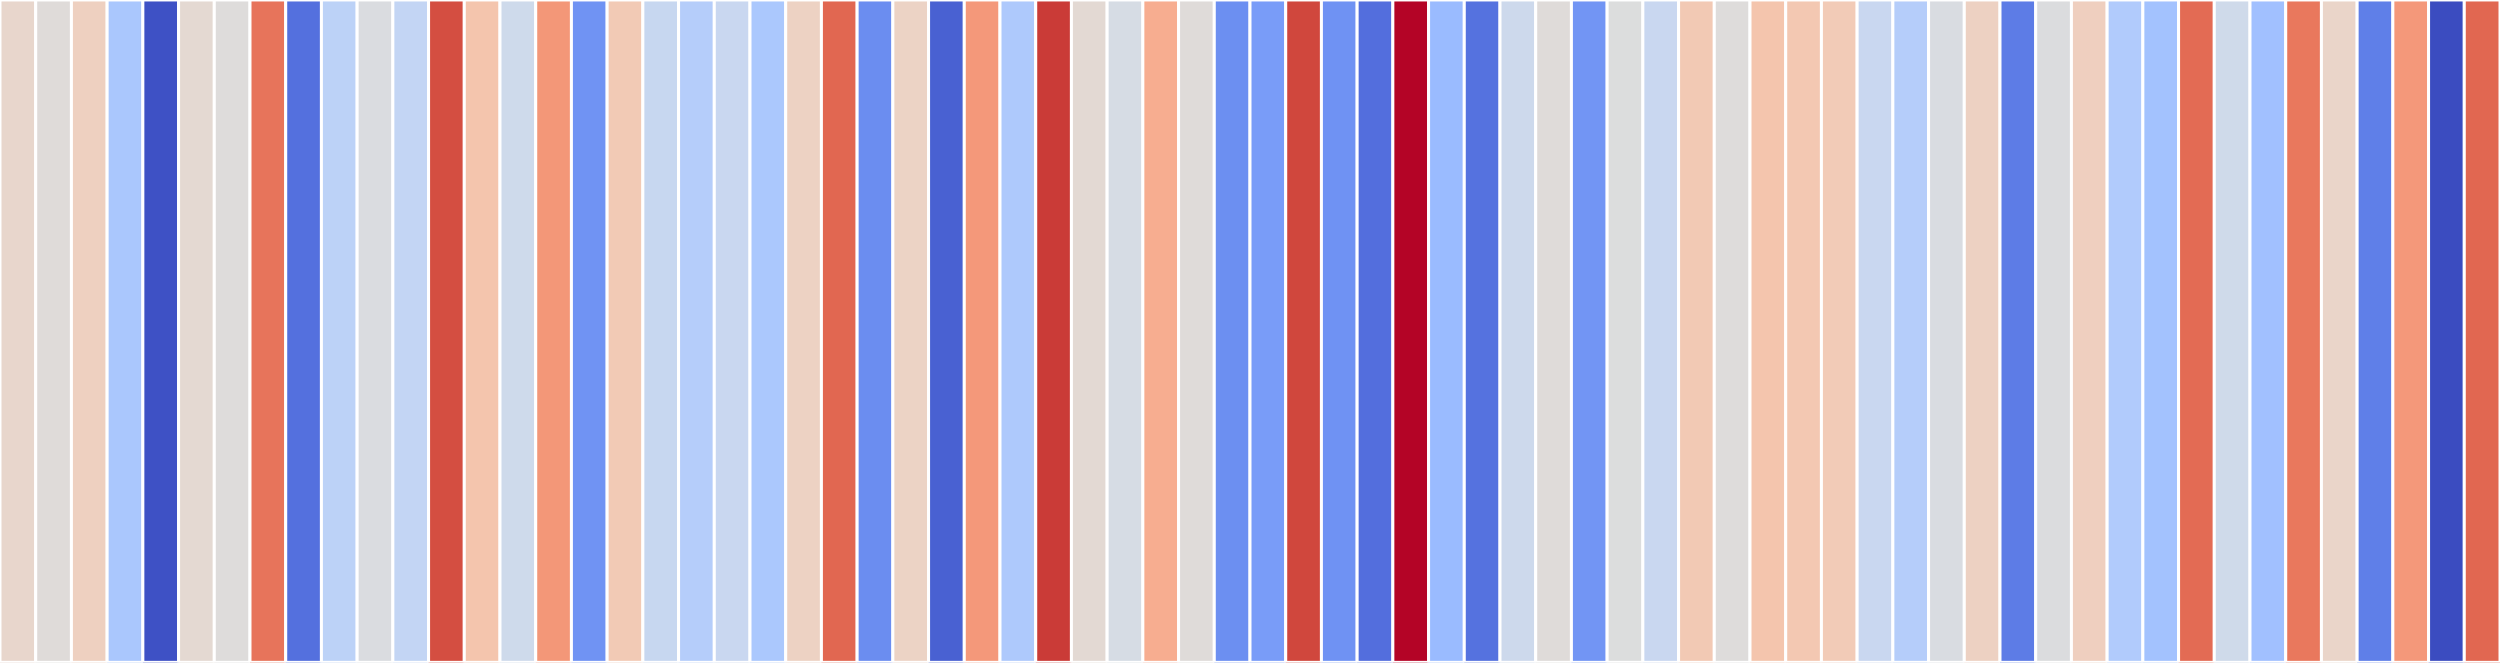
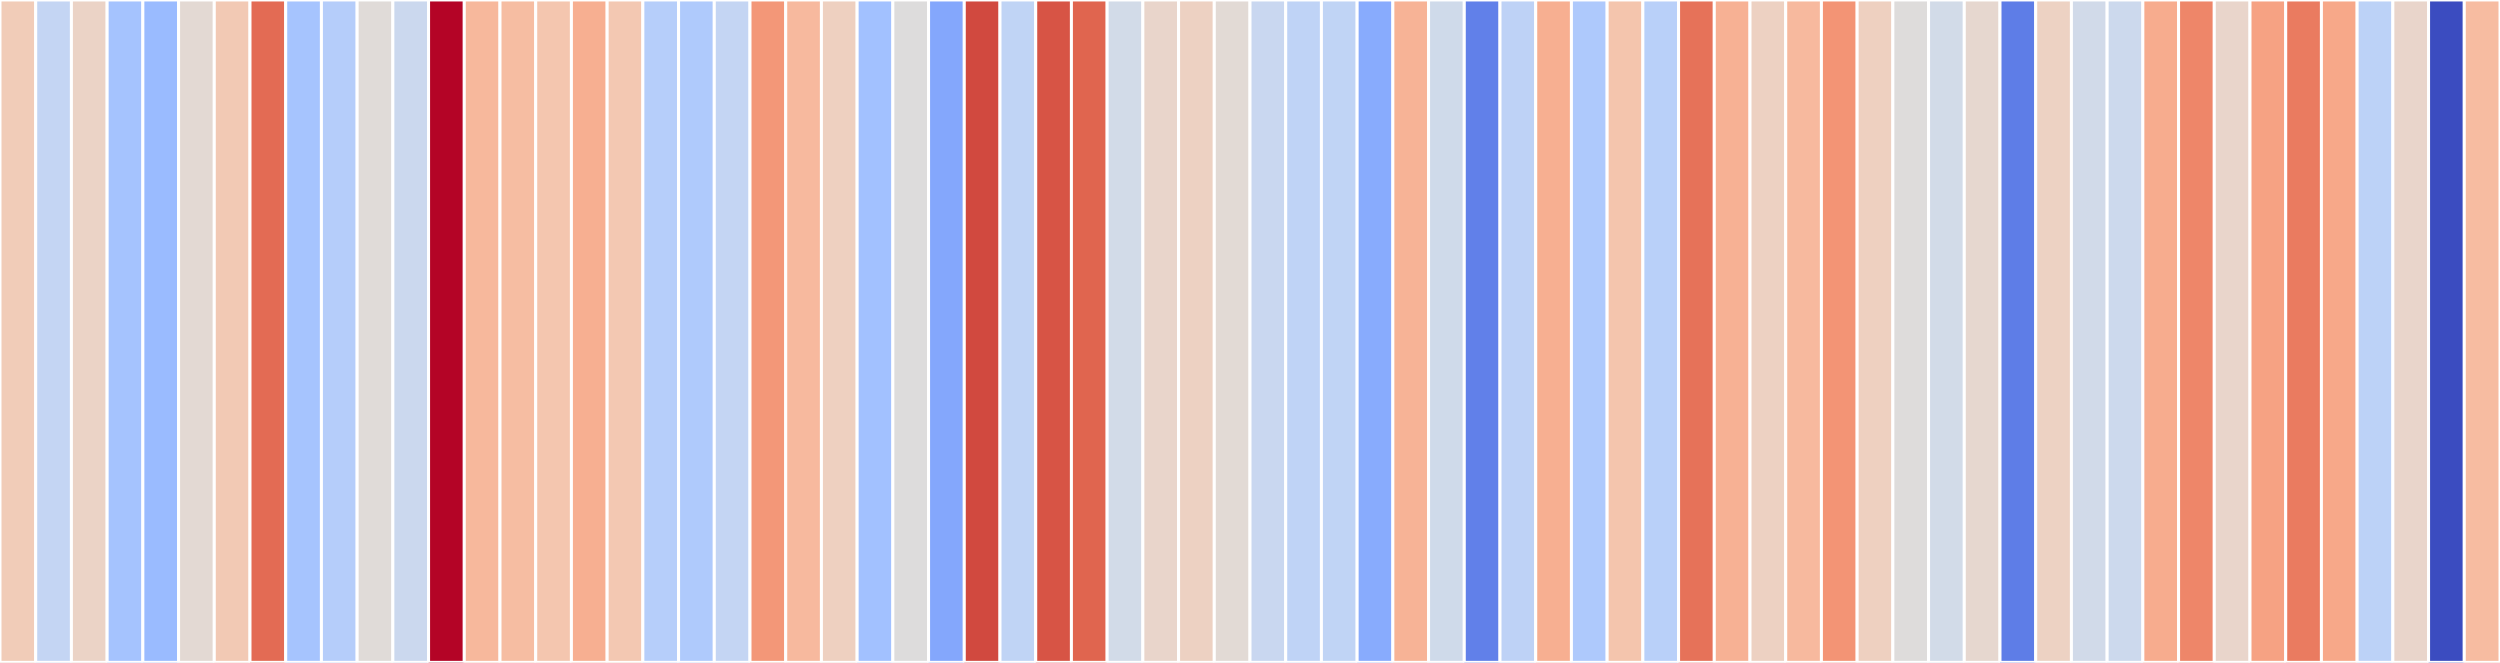
<svg xmlns="http://www.w3.org/2000/svg" width="837pt" height="221.76pt" viewBox="0 0 837 221.76" version="1.1">
  <defs>
    <style type="text/css">*{stroke-linejoin: round; stroke-linecap: butt}</style>
  </defs>
  <g id="figure_1">
    <g id="patch_1">
      <path d="M 0 221.76  L 837 221.76  L 837 0  L 0 0  z " style="fill: #ffffff" />
    </g>
    <g id="axes_1">
      <g id="QuadMesh_1">
-         <path d="M 0 -0  L 11.957 -0  L 11.957 221.76  L 0 221.76  L 0 -0  " clip-path="url(#pd4acbf7cb1)" style="fill: #e8d6cc; stroke: #ffffff" />
-         <path d="M 11.957 -0  L 23.914 -0  L 23.914 221.76  L 11.957 221.76  L 11.957 -0  " clip-path="url(#pd4acbf7cb1)" style="fill: #dfdbd9; stroke: #ffffff" />
-         <path d="M 23.914 -0  L 35.871 -0  L 35.871 221.76  L 23.914 221.76  L 23.914 -0  " clip-path="url(#pd4acbf7cb1)" style="fill: #eed0c0; stroke: #ffffff" />
-         <path d="M 35.871 -0  L 47.829 -0  L 47.829 221.76  L 35.871 221.76  L 35.871 -0  " clip-path="url(#pd4acbf7cb1)" style="fill: #aac7fd; stroke: #ffffff" />
-         <path d="M 47.829 -0  L 59.786 -0  L 59.786 221.76  L 47.829 221.76  L 47.829 -0  " clip-path="url(#pd4acbf7cb1)" style="fill: #3e51c5; stroke: #ffffff" />
-         <path d="M 59.786 -0  L 71.743 -0  L 71.743 221.76  L 59.786 221.76  L 59.786 -0  " clip-path="url(#pd4acbf7cb1)" style="fill: #e4d9d2; stroke: #ffffff" />
-         <path d="M 71.743 -0  L 83.7 -0  L 83.7 221.76  L 71.743 221.76  L 71.743 -0  " clip-path="url(#pd4acbf7cb1)" style="fill: #dedcdb; stroke: #ffffff" />
-         <path d="M 83.7 -0  L 95.657 -0  L 95.657 221.76  L 83.7 221.76  L 83.7 -0  " clip-path="url(#pd4acbf7cb1)" style="fill: #e7745b; stroke: #ffffff" />
-         <path d="M 95.657 -0  L 107.614 -0  L 107.614 221.76  L 95.657 221.76  L 95.657 -0  " clip-path="url(#pd4acbf7cb1)" style="fill: #5470de; stroke: #ffffff" />
-         <path d="M 107.614 -0  L 119.571 -0  L 119.571 221.76  L 107.614 221.76  L 107.614 -0  " clip-path="url(#pd4acbf7cb1)" style="fill: #bcd2f7; stroke: #ffffff" />
-         <path d="M 119.571 -0  L 131.529 -0  L 131.529 221.76  L 119.571 221.76  L 119.571 -0  " clip-path="url(#pd4acbf7cb1)" style="fill: #dadce0; stroke: #ffffff" />
-         <path d="M 131.529 -0  L 143.486 -0  L 143.486 221.76  L 131.529 221.76  L 131.529 -0  " clip-path="url(#pd4acbf7cb1)" style="fill: #c3d5f4; stroke: #ffffff" />
-         <path d="M 143.486 -0  L 155.443 -0  L 155.443 221.76  L 143.486 221.76  L 143.486 -0  " clip-path="url(#pd4acbf7cb1)" style="fill: #d44e41; stroke: #ffffff" />
-         <path d="M 155.443 -0  L 167.4 -0  L 167.4 221.76  L 155.443 221.76  L 155.443 -0  " clip-path="url(#pd4acbf7cb1)" style="fill: #f4c5ad; stroke: #ffffff" />
-         <path d="M 167.4 -0  L 179.357 -0  L 179.357 221.76  L 167.4 221.76  L 167.4 -0  " clip-path="url(#pd4acbf7cb1)" style="fill: #cedaeb; stroke: #ffffff" />
-         <path d="M 179.357 -0  L 191.314 -0  L 191.314 221.76  L 179.357 221.76  L 179.357 -0  " clip-path="url(#pd4acbf7cb1)" style="fill: #f39778; stroke: #ffffff" />
-         <path d="M 191.314 -0  L 203.271 -0  L 203.271 221.76  L 191.314 221.76  L 191.314 -0  " clip-path="url(#pd4acbf7cb1)" style="fill: #7093f3; stroke: #ffffff" />
-         <path d="M 203.271 -0  L 215.229 -0  L 215.229 221.76  L 203.271 221.76  L 203.271 -0  " clip-path="url(#pd4acbf7cb1)" style="fill: #f2cab5; stroke: #ffffff" />
-         <path d="M 215.229 -0  L 227.186 -0  L 227.186 221.76  L 215.229 221.76  L 215.229 -0  " clip-path="url(#pd4acbf7cb1)" style="fill: #c7d7f0; stroke: #ffffff" />
-         <path d="M 227.186 -0  L 239.143 -0  L 239.143 221.76  L 227.186 221.76  L 227.186 -0  " clip-path="url(#pd4acbf7cb1)" style="fill: #b5cdfa; stroke: #ffffff" />
-         <path d="M 239.143 -0  L 251.1 -0  L 251.1 221.76  L 239.143 221.76  L 239.143 -0  " clip-path="url(#pd4acbf7cb1)" style="fill: #c9d7f0; stroke: #ffffff" />
-         <path d="M 251.1 -0  L 263.057 -0  L 263.057 221.76  L 251.1 221.76  L 251.1 -0  " clip-path="url(#pd4acbf7cb1)" style="fill: #abc8fd; stroke: #ffffff" />
-         <path d="M 263.057 -0  L 275.014 -0  L 275.014 221.76  L 263.057 221.76  L 263.057 -0  " clip-path="url(#pd4acbf7cb1)" style="fill: #edd2c3; stroke: #ffffff" />
-         <path d="M 275.014 -0  L 286.971 -0  L 286.971 221.76  L 275.014 221.76  L 275.014 -0  " clip-path="url(#pd4acbf7cb1)" style="fill: #e16751; stroke: #ffffff" />
-         <path d="M 286.971 -0  L 298.929 -0  L 298.929 221.76  L 286.971 221.76  L 286.971 -0  " clip-path="url(#pd4acbf7cb1)" style="fill: #6b8df0; stroke: #ffffff" />
-         <path d="M 298.929 -0  L 310.886 -0  L 310.886 221.76  L 298.929 221.76  L 298.929 -0  " clip-path="url(#pd4acbf7cb1)" style="fill: #ecd3c5; stroke: #ffffff" />
-         <path d="M 310.886 -0  L 322.843 -0  L 322.843 221.76  L 310.886 221.76  L 310.886 -0  " clip-path="url(#pd4acbf7cb1)" style="fill: #4961d2; stroke: #ffffff" />
-         <path d="M 322.843 -0  L 334.8 -0  L 334.8 221.76  L 322.843 221.76  L 322.843 -0  " clip-path="url(#pd4acbf7cb1)" style="fill: #f4987a; stroke: #ffffff" />
-         <path d="M 334.8 -0  L 346.757 -0  L 346.757 221.76  L 334.8 221.76  L 334.8 -0  " clip-path="url(#pd4acbf7cb1)" style="fill: #aec9fc; stroke: #ffffff" />
-         <path d="M 346.757 -0  L 358.714 -0  L 358.714 221.76  L 346.757 221.76  L 346.757 -0  " clip-path="url(#pd4acbf7cb1)" style="fill: #ca3b37; stroke: #ffffff" />
-         <path d="M 358.714 -0  L 370.671 -0  L 370.671 221.76  L 358.714 221.76  L 358.714 -0  " clip-path="url(#pd4acbf7cb1)" style="fill: #e3d9d3; stroke: #ffffff" />
-         <path d="M 370.671 -0  L 382.629 -0  L 382.629 221.76  L 370.671 221.76  L 370.671 -0  " clip-path="url(#pd4acbf7cb1)" style="fill: #d6dce4; stroke: #ffffff" />
-         <path d="M 382.629 -0  L 394.586 -0  L 394.586 221.76  L 382.629 221.76  L 382.629 -0  " clip-path="url(#pd4acbf7cb1)" style="fill: #f7ad90; stroke: #ffffff" />
-         <path d="M 394.586 -0  L 406.543 -0  L 406.543 221.76  L 394.586 221.76  L 394.586 -0  " clip-path="url(#pd4acbf7cb1)" style="fill: #dfdbd9; stroke: #ffffff" />
-         <path d="M 406.543 -0  L 418.5 -0  L 418.5 221.76  L 406.543 221.76  L 406.543 -0  " clip-path="url(#pd4acbf7cb1)" style="fill: #6c8ff1; stroke: #ffffff" />
-         <path d="M 418.5 -0  L 430.457 -0  L 430.457 221.76  L 418.5 221.76  L 418.5 -0  " clip-path="url(#pd4acbf7cb1)" style="fill: #799cf8; stroke: #ffffff" />
-         <path d="M 430.457 -0  L 442.414 -0  L 442.414 221.76  L 430.457 221.76  L 430.457 -0  " clip-path="url(#pd4acbf7cb1)" style="fill: #d0473d; stroke: #ffffff" />
-         <path d="M 442.414 -0  L 454.371 -0  L 454.371 221.76  L 442.414 221.76  L 442.414 -0  " clip-path="url(#pd4acbf7cb1)" style="fill: #6f92f3; stroke: #ffffff" />
-         <path d="M 454.371 -0  L 466.329 -0  L 466.329 221.76  L 454.371 221.76  L 454.371 -0  " clip-path="url(#pd4acbf7cb1)" style="fill: #536edd; stroke: #ffffff" />
-         <path d="M 466.329 -0  L 478.286 -0  L 478.286 221.76  L 466.329 221.76  L 466.329 -0  " clip-path="url(#pd4acbf7cb1)" style="fill: #b40426; stroke: #ffffff" />
-         <path d="M 478.286 -0  L 490.243 -0  L 490.243 221.76  L 478.286 221.76  L 478.286 -0  " clip-path="url(#pd4acbf7cb1)" style="fill: #9abbff; stroke: #ffffff" />
-         <path d="M 490.243 -0  L 502.2 -0  L 502.2 221.76  L 490.243 221.76  L 490.243 -0  " clip-path="url(#pd4acbf7cb1)" style="fill: #5572df; stroke: #ffffff" />
-         <path d="M 502.2 -0  L 514.157 -0  L 514.157 221.76  L 502.2 221.76  L 502.2 -0  " clip-path="url(#pd4acbf7cb1)" style="fill: #cdd9ec; stroke: #ffffff" />
-         <path d="M 514.157 -0  L 526.114 -0  L 526.114 221.76  L 514.157 221.76  L 514.157 -0  " clip-path="url(#pd4acbf7cb1)" style="fill: #dfdbd9; stroke: #ffffff" />
-         <path d="M 526.114 -0  L 538.071 -0  L 538.071 221.76  L 526.114 221.76  L 526.114 -0  " clip-path="url(#pd4acbf7cb1)" style="fill: #7295f4; stroke: #ffffff" />
-         <path d="M 538.071 -0  L 550.029 -0  L 550.029 221.76  L 538.071 221.76  L 538.071 -0  " clip-path="url(#pd4acbf7cb1)" style="fill: #dcdddd; stroke: #ffffff" />
-         <path d="M 550.029 -0  L 561.986 -0  L 561.986 221.76  L 550.029 221.76  L 550.029 -0  " clip-path="url(#pd4acbf7cb1)" style="fill: #c9d7f0; stroke: #ffffff" />
-         <path d="M 561.986 -0  L 573.943 -0  L 573.943 221.76  L 561.986 221.76  L 561.986 -0  " clip-path="url(#pd4acbf7cb1)" style="fill: #f2c9b4; stroke: #ffffff" />
-         <path d="M 573.943 -0  L 585.9 -0  L 585.9 221.76  L 573.943 221.76  L 573.943 -0  " clip-path="url(#pd4acbf7cb1)" style="fill: #dedcdb; stroke: #ffffff" />
-         <path d="M 585.9 -0  L 597.857 -0  L 597.857 221.76  L 585.9 221.76  L 585.9 -0  " clip-path="url(#pd4acbf7cb1)" style="fill: #f4c5ad; stroke: #ffffff" />
-         <path d="M 597.857 -0  L 609.814 -0  L 609.814 221.76  L 597.857 221.76  L 597.857 -0  " clip-path="url(#pd4acbf7cb1)" style="fill: #f3c8b2; stroke: #ffffff" />
-         <path d="M 609.814 -0  L 621.771 -0  L 621.771 221.76  L 609.814 221.76  L 609.814 -0  " clip-path="url(#pd4acbf7cb1)" style="fill: #f2cbb7; stroke: #ffffff" />
-         <path d="M 621.771 -0  L 633.729 -0  L 633.729 221.76  L 621.771 221.76  L 621.771 -0  " clip-path="url(#pd4acbf7cb1)" style="fill: #c9d7f0; stroke: #ffffff" />
-         <path d="M 633.729 -0  L 645.686 -0  L 645.686 221.76  L 633.729 221.76  L 633.729 -0  " clip-path="url(#pd4acbf7cb1)" style="fill: #b5cdfa; stroke: #ffffff" />
-         <path d="M 645.686 -0  L 657.643 -0  L 657.643 221.76  L 645.686 221.76  L 645.686 -0  " clip-path="url(#pd4acbf7cb1)" style="fill: #d9dce1; stroke: #ffffff" />
-         <path d="M 657.643 -0  L 669.6 -0  L 669.6 221.76  L 657.643 221.76  L 657.643 -0  " clip-path="url(#pd4acbf7cb1)" style="fill: #edd1c2; stroke: #ffffff" />
-         <path d="M 669.6 -0  L 681.557 -0  L 681.557 221.76  L 669.6 221.76  L 669.6 -0  " clip-path="url(#pd4acbf7cb1)" style="fill: #5d7ce6; stroke: #ffffff" />
-         <path d="M 681.557 -0  L 693.514 -0  L 693.514 221.76  L 681.557 221.76  L 681.557 -0  " clip-path="url(#pd4acbf7cb1)" style="fill: #dbdcde; stroke: #ffffff" />
-         <path d="M 693.514 -0  L 705.471 -0  L 705.471 221.76  L 693.514 221.76  L 693.514 -0  " clip-path="url(#pd4acbf7cb1)" style="fill: #efcfbf; stroke: #ffffff" />
-         <path d="M 705.471 -0  L 717.429 -0  L 717.429 221.76  L 705.471 221.76  L 705.471 -0  " clip-path="url(#pd4acbf7cb1)" style="fill: #b1cbfc; stroke: #ffffff" />
-         <path d="M 717.429 -0  L 729.386 -0  L 729.386 221.76  L 717.429 221.76  L 717.429 -0  " clip-path="url(#pd4acbf7cb1)" style="fill: #a3c2fe; stroke: #ffffff" />
-         <path d="M 729.386 -0  L 741.343 -0  L 741.343 221.76  L 729.386 221.76  L 729.386 -0  " clip-path="url(#pd4acbf7cb1)" style="fill: #e36b54; stroke: #ffffff" />
-         <path d="M 741.343 -0  L 753.3 -0  L 753.3 221.76  L 741.343 221.76  L 741.343 -0  " clip-path="url(#pd4acbf7cb1)" style="fill: #cfdaea; stroke: #ffffff" />
-         <path d="M 753.3 -0  L 765.257 -0  L 765.257 221.76  L 753.3 221.76  L 753.3 -0  " clip-path="url(#pd4acbf7cb1)" style="fill: #a1c0ff; stroke: #ffffff" />
-         <path d="M 765.257 -0  L 777.214 -0  L 777.214 221.76  L 765.257 221.76  L 765.257 -0  " clip-path="url(#pd4acbf7cb1)" style="fill: #e9785d; stroke: #ffffff" />
-         <path d="M 777.214 -0  L 789.171 -0  L 789.171 221.76  L 777.214 221.76  L 777.214 -0  " clip-path="url(#pd4acbf7cb1)" style="fill: #ead5c9; stroke: #ffffff" />
-         <path d="M 789.171 -0  L 801.129 -0  L 801.129 221.76  L 789.171 221.76  L 789.171 -0  " clip-path="url(#pd4acbf7cb1)" style="fill: #5f7fe8; stroke: #ffffff" />
-         <path d="M 801.129 -0  L 813.086 -0  L 813.086 221.76  L 801.129 221.76  L 801.129 -0  " clip-path="url(#pd4acbf7cb1)" style="fill: #f4987a; stroke: #ffffff" />
-         <path d="M 813.086 -0  L 825.043 -0  L 825.043 221.76  L 813.086 221.76  L 813.086 -0  " clip-path="url(#pd4acbf7cb1)" style="fill: #3b4cc0; stroke: #ffffff" />
-         <path d="M 825.043 -0  L 837 -0  L 837 221.76  L 825.043 221.76  L 825.043 -0  " clip-path="url(#pd4acbf7cb1)" style="fill: #e16751; stroke: #ffffff" />
+         <path d="M 0 -0  L 11.957 -0  L 11.957 221.76  L 0 221.76  L 0 -0  " clip-path="url(#p4066061e05)" style="fill: #f1ccb8; stroke: #ffffff" />
+         <path d="M 11.957 -0  L 23.914 -0  L 23.914 221.76  L 11.957 221.76  L 11.957 -0  " clip-path="url(#p4066061e05)" style="fill: #c4d5f3; stroke: #ffffff" />
+         <path d="M 23.914 -0  L 35.871 -0  L 35.871 221.76  L 23.914 221.76  L 23.914 -0  " clip-path="url(#p4066061e05)" style="fill: #ebd3c6; stroke: #ffffff" />
+         <path d="M 35.871 -0  L 47.829 -0  L 47.829 221.76  L 35.871 221.76  L 35.871 -0  " clip-path="url(#p4066061e05)" style="fill: #a5c3fe; stroke: #ffffff" />
+         <path d="M 47.829 -0  L 59.786 -0  L 59.786 221.76  L 47.829 221.76  L 47.829 -0  " clip-path="url(#p4066061e05)" style="fill: #9abbff; stroke: #ffffff" />
+         <path d="M 59.786 -0  L 71.743 -0  L 71.743 221.76  L 59.786 221.76  L 59.786 -0  " clip-path="url(#p4066061e05)" style="fill: #e3d9d3; stroke: #ffffff" />
+         <path d="M 71.743 -0  L 83.7 -0  L 83.7 221.76  L 71.743 221.76  L 71.743 -0  " clip-path="url(#p4066061e05)" style="fill: #f2c9b4; stroke: #ffffff" />
+         <path d="M 83.7 -0  L 95.657 -0  L 95.657 221.76  L 83.7 221.76  L 83.7 -0  " clip-path="url(#p4066061e05)" style="fill: #e36b54; stroke: #ffffff" />
+         <path d="M 95.657 -0  L 107.614 -0  L 107.614 221.76  L 95.657 221.76  L 95.657 -0  " clip-path="url(#p4066061e05)" style="fill: #a6c4fe; stroke: #ffffff" />
+         <path d="M 107.614 -0  L 119.571 -0  L 119.571 221.76  L 107.614 221.76  L 107.614 -0  " clip-path="url(#p4066061e05)" style="fill: #b5cdfa; stroke: #ffffff" />
+         <path d="M 119.571 -0  L 131.529 -0  L 131.529 221.76  L 119.571 221.76  L 119.571 -0  " clip-path="url(#p4066061e05)" style="fill: #e0dbd8; stroke: #ffffff" />
+         <path d="M 131.529 -0  L 143.486 -0  L 143.486 221.76  L 131.529 221.76  L 131.529 -0  " clip-path="url(#p4066061e05)" style="fill: #cbd8ee; stroke: #ffffff" />
+         <path d="M 143.486 -0  L 155.443 -0  L 155.443 221.76  L 143.486 221.76  L 143.486 -0  " clip-path="url(#p4066061e05)" style="fill: #b40426; stroke: #ffffff" />
+         <path d="M 155.443 -0  L 167.4 -0  L 167.4 221.76  L 155.443 221.76  L 155.443 -0  " clip-path="url(#p4066061e05)" style="fill: #f7b89c; stroke: #ffffff" />
+         <path d="M 167.4 -0  L 179.357 -0  L 179.357 221.76  L 167.4 221.76  L 167.4 -0  " clip-path="url(#p4066061e05)" style="fill: #f6bda2; stroke: #ffffff" />
+         <path d="M 179.357 -0  L 191.314 -0  L 191.314 221.76  L 179.357 221.76  L 179.357 -0  " clip-path="url(#p4066061e05)" style="fill: #f4c6af; stroke: #ffffff" />
+         <path d="M 191.314 -0  L 203.271 -0  L 203.271 221.76  L 191.314 221.76  L 191.314 -0  " clip-path="url(#p4066061e05)" style="fill: #f7af91; stroke: #ffffff" />
+         <path d="M 203.271 -0  L 215.229 -0  L 215.229 221.76  L 203.271 221.76  L 203.271 -0  " clip-path="url(#p4066061e05)" style="fill: #f3c8b2; stroke: #ffffff" />
+         <path d="M 215.229 -0  L 227.186 -0  L 227.186 221.76  L 215.229 221.76  L 215.229 -0  " clip-path="url(#p4066061e05)" style="fill: #b6cefa; stroke: #ffffff" />
+         <path d="M 227.186 -0  L 239.143 -0  L 239.143 221.76  L 227.186 221.76  L 227.186 -0  " clip-path="url(#p4066061e05)" style="fill: #afcafc; stroke: #ffffff" />
+         <path d="M 239.143 -0  L 251.1 -0  L 251.1 221.76  L 239.143 221.76  L 239.143 -0  " clip-path="url(#p4066061e05)" style="fill: #c4d5f3; stroke: #ffffff" />
+         <path d="M 251.1 -0  L 263.057 -0  L 263.057 221.76  L 251.1 221.76  L 251.1 -0  " clip-path="url(#p4066061e05)" style="fill: #f39778; stroke: #ffffff" />
+         <path d="M 263.057 -0  L 275.014 -0  L 275.014 221.76  L 263.057 221.76  L 263.057 -0  " clip-path="url(#p4066061e05)" style="fill: #f7b99e; stroke: #ffffff" />
+         <path d="M 275.014 -0  L 286.971 -0  L 286.971 221.76  L 275.014 221.76  L 275.014 -0  " clip-path="url(#p4066061e05)" style="fill: #eed0c0; stroke: #ffffff" />
+         <path d="M 286.971 -0  L 298.929 -0  L 298.929 221.76  L 286.971 221.76  L 286.971 -0  " clip-path="url(#p4066061e05)" style="fill: #a2c1ff; stroke: #ffffff" />
+         <path d="M 298.929 -0  L 310.886 -0  L 310.886 221.76  L 298.929 221.76  L 298.929 -0  " clip-path="url(#p4066061e05)" style="fill: #dddcdc; stroke: #ffffff" />
+         <path d="M 310.886 -0  L 322.843 -0  L 322.843 221.76  L 310.886 221.76  L 310.886 -0  " clip-path="url(#p4066061e05)" style="fill: #84a7fc; stroke: #ffffff" />
+         <path d="M 322.843 -0  L 334.8 -0  L 334.8 221.76  L 322.843 221.76  L 322.843 -0  " clip-path="url(#p4066061e05)" style="fill: #d1493f; stroke: #ffffff" />
+         <path d="M 334.8 -0  L 346.757 -0  L 346.757 221.76  L 334.8 221.76  L 334.8 -0  " clip-path="url(#p4066061e05)" style="fill: #c0d4f5; stroke: #ffffff" />
+         <path d="M 346.757 -0  L 358.714 -0  L 358.714 221.76  L 346.757 221.76  L 346.757 -0  " clip-path="url(#p4066061e05)" style="fill: #d75445; stroke: #ffffff" />
+         <path d="M 358.714 -0  L 370.671 -0  L 370.671 221.76  L 358.714 221.76  L 358.714 -0  " clip-path="url(#p4066061e05)" style="fill: #e0654f; stroke: #ffffff" />
+         <path d="M 370.671 -0  L 382.629 -0  L 382.629 221.76  L 370.671 221.76  L 370.671 -0  " clip-path="url(#p4066061e05)" style="fill: #d2dbe8; stroke: #ffffff" />
+         <path d="M 382.629 -0  L 394.586 -0  L 394.586 221.76  L 382.629 221.76  L 382.629 -0  " clip-path="url(#p4066061e05)" style="fill: #e9d5cb; stroke: #ffffff" />
+         <path d="M 394.586 -0  L 406.543 -0  L 406.543 221.76  L 394.586 221.76  L 394.586 -0  " clip-path="url(#p4066061e05)" style="fill: #edd1c2; stroke: #ffffff" />
+         <path d="M 406.543 -0  L 418.5 -0  L 418.5 221.76  L 406.543 221.76  L 406.543 -0  " clip-path="url(#p4066061e05)" style="fill: #e2dad5; stroke: #ffffff" />
+         <path d="M 418.5 -0  L 430.457 -0  L 430.457 221.76  L 418.5 221.76  L 418.5 -0  " clip-path="url(#p4066061e05)" style="fill: #c9d7f0; stroke: #ffffff" />
+         <path d="M 430.457 -0  L 442.414 -0  L 442.414 221.76  L 430.457 221.76  L 430.457 -0  " clip-path="url(#p4066061e05)" style="fill: #bfd3f6; stroke: #ffffff" />
+         <path d="M 442.414 -0  L 454.371 -0  L 454.371 221.76  L 442.414 221.76  L 442.414 -0  " clip-path="url(#p4066061e05)" style="fill: #c0d4f5; stroke: #ffffff" />
+         <path d="M 454.371 -0  L 466.329 -0  L 466.329 221.76  L 454.371 221.76  L 454.371 -0  " clip-path="url(#p4066061e05)" style="fill: #88abfd; stroke: #ffffff" />
+         <path d="M 466.329 -0  L 478.286 -0  L 478.286 221.76  L 466.329 221.76  L 466.329 -0  " clip-path="url(#p4066061e05)" style="fill: #f7b396; stroke: #ffffff" />
+         <path d="M 478.286 -0  L 490.243 -0  L 490.243 221.76  L 478.286 221.76  L 478.286 -0  " clip-path="url(#p4066061e05)" style="fill: #cfdaea; stroke: #ffffff" />
+         <path d="M 490.243 -0  L 502.2 -0  L 502.2 221.76  L 490.243 221.76  L 490.243 -0  " clip-path="url(#p4066061e05)" style="fill: #6180e9; stroke: #ffffff" />
+         <path d="M 502.2 -0  L 514.157 -0  L 514.157 221.76  L 502.2 221.76  L 502.2 -0  " clip-path="url(#p4066061e05)" style="fill: #bed2f6; stroke: #ffffff" />
+         <path d="M 514.157 -0  L 526.114 -0  L 526.114 221.76  L 514.157 221.76  L 514.157 -0  " clip-path="url(#p4066061e05)" style="fill: #f7af91; stroke: #ffffff" />
+         <path d="M 526.114 -0  L 538.071 -0  L 538.071 221.76  L 526.114 221.76  L 526.114 -0  " clip-path="url(#p4066061e05)" style="fill: #aec9fc; stroke: #ffffff" />
+         <path d="M 538.071 -0  L 550.029 -0  L 550.029 221.76  L 538.071 221.76  L 538.071 -0  " clip-path="url(#p4066061e05)" style="fill: #f4c5ad; stroke: #ffffff" />
+         <path d="M 550.029 -0  L 561.986 -0  L 561.986 221.76  L 550.029 221.76  L 550.029 -0  " clip-path="url(#p4066061e05)" style="fill: #b9d0f9; stroke: #ffffff" />
+         <path d="M 561.986 -0  L 573.943 -0  L 573.943 221.76  L 561.986 221.76  L 561.986 -0  " clip-path="url(#p4066061e05)" style="fill: #e67259; stroke: #ffffff" />
+         <path d="M 573.943 -0  L 585.9 -0  L 585.9 221.76  L 573.943 221.76  L 573.943 -0  " clip-path="url(#p4066061e05)" style="fill: #f7b194; stroke: #ffffff" />
+         <path d="M 585.9 -0  L 597.857 -0  L 597.857 221.76  L 585.9 221.76  L 585.9 -0  " clip-path="url(#p4066061e05)" style="fill: #edd1c2; stroke: #ffffff" />
+         <path d="M 597.857 -0  L 609.814 -0  L 609.814 221.76  L 597.857 221.76  L 597.857 -0  " clip-path="url(#p4066061e05)" style="fill: #f7b99e; stroke: #ffffff" />
+         <path d="M 609.814 -0  L 621.771 -0  L 621.771 221.76  L 609.814 221.76  L 609.814 -0  " clip-path="url(#p4066061e05)" style="fill: #f39475; stroke: #ffffff" />
+         <path d="M 621.771 -0  L 633.729 -0  L 633.729 221.76  L 621.771 221.76  L 621.771 -0  " clip-path="url(#p4066061e05)" style="fill: #eed0c0; stroke: #ffffff" />
+         <path d="M 633.729 -0  L 645.686 -0  L 645.686 221.76  L 633.729 221.76  L 633.729 -0  " clip-path="url(#p4066061e05)" style="fill: #dedcdb; stroke: #ffffff" />
+         <path d="M 645.686 -0  L 657.643 -0  L 657.643 221.76  L 645.686 221.76  L 645.686 -0  " clip-path="url(#p4066061e05)" style="fill: #d2dbe8; stroke: #ffffff" />
+         <path d="M 657.643 -0  L 669.6 -0  L 669.6 221.76  L 657.643 221.76  L 657.643 -0  " clip-path="url(#p4066061e05)" style="fill: #e6d7cf; stroke: #ffffff" />
+         <path d="M 669.6 -0  L 681.557 -0  L 681.557 221.76  L 669.6 221.76  L 669.6 -0  " clip-path="url(#p4066061e05)" style="fill: #5e7de7; stroke: #ffffff" />
+         <path d="M 681.557 -0  L 693.514 -0  L 693.514 221.76  L 681.557 221.76  L 681.557 -0  " clip-path="url(#p4066061e05)" style="fill: #edd2c3; stroke: #ffffff" />
+         <path d="M 693.514 -0  L 705.471 -0  L 705.471 221.76  L 693.514 221.76  L 693.514 -0  " clip-path="url(#p4066061e05)" style="fill: #d1dae9; stroke: #ffffff" />
+         <path d="M 705.471 -0  L 717.429 -0  L 717.429 221.76  L 705.471 221.76  L 705.471 -0  " clip-path="url(#p4066061e05)" style="fill: #ccd9ed; stroke: #ffffff" />
+         <path d="M 717.429 -0  L 729.386 -0  L 729.386 221.76  L 717.429 221.76  L 717.429 -0  " clip-path="url(#p4066061e05)" style="fill: #f7ac8e; stroke: #ffffff" />
+         <path d="M 729.386 -0  L 741.343 -0  L 741.343 221.76  L 729.386 221.76  L 729.386 -0  " clip-path="url(#p4066061e05)" style="fill: #ee8669; stroke: #ffffff" />
+         <path d="M 741.343 -0  L 753.3 -0  L 753.3 221.76  L 741.343 221.76  L 741.343 -0  " clip-path="url(#p4066061e05)" style="fill: #e9d5cb; stroke: #ffffff" />
+         <path d="M 753.3 -0  L 765.257 -0  L 765.257 221.76  L 753.3 221.76  L 753.3 -0  " clip-path="url(#p4066061e05)" style="fill: #f6a283; stroke: #ffffff" />
+         <path d="M 765.257 -0  L 777.214 -0  L 777.214 221.76  L 765.257 221.76  L 765.257 -0  " clip-path="url(#p4066061e05)" style="fill: #ea7b60; stroke: #ffffff" />
+         <path d="M 777.214 -0  L 789.171 -0  L 789.171 221.76  L 777.214 221.76  L 777.214 -0  " clip-path="url(#p4066061e05)" style="fill: #f7a889; stroke: #ffffff" />
+         <path d="M 789.171 -0  L 801.129 -0  L 801.129 221.76  L 789.171 221.76  L 789.171 -0  " clip-path="url(#p4066061e05)" style="fill: #bcd2f7; stroke: #ffffff" />
+         <path d="M 801.129 -0  L 813.086 -0  L 813.086 221.76  L 801.129 221.76  L 801.129 -0  " clip-path="url(#p4066061e05)" style="fill: #e9d5cb; stroke: #ffffff" />
+         <path d="M 813.086 -0  L 825.043 -0  L 825.043 221.76  L 813.086 221.76  L 813.086 -0  " clip-path="url(#p4066061e05)" style="fill: #3b4cc0; stroke: #ffffff" />
+         <path d="M 825.043 -0  L 837 -0  L 837 221.76  L 825.043 221.76  L 825.043 -0  " clip-path="url(#p4066061e05)" style="fill: #f7bca1; stroke: #ffffff" />
      </g>
    </g>
  </g>
  <defs>
-     <clipPath id="pd4acbf7cb1">
+     <clipPath id="p4066061e05">
      <rect x="0" y="-0" width="837" height="221.76" />
    </clipPath>
  </defs>
</svg>
